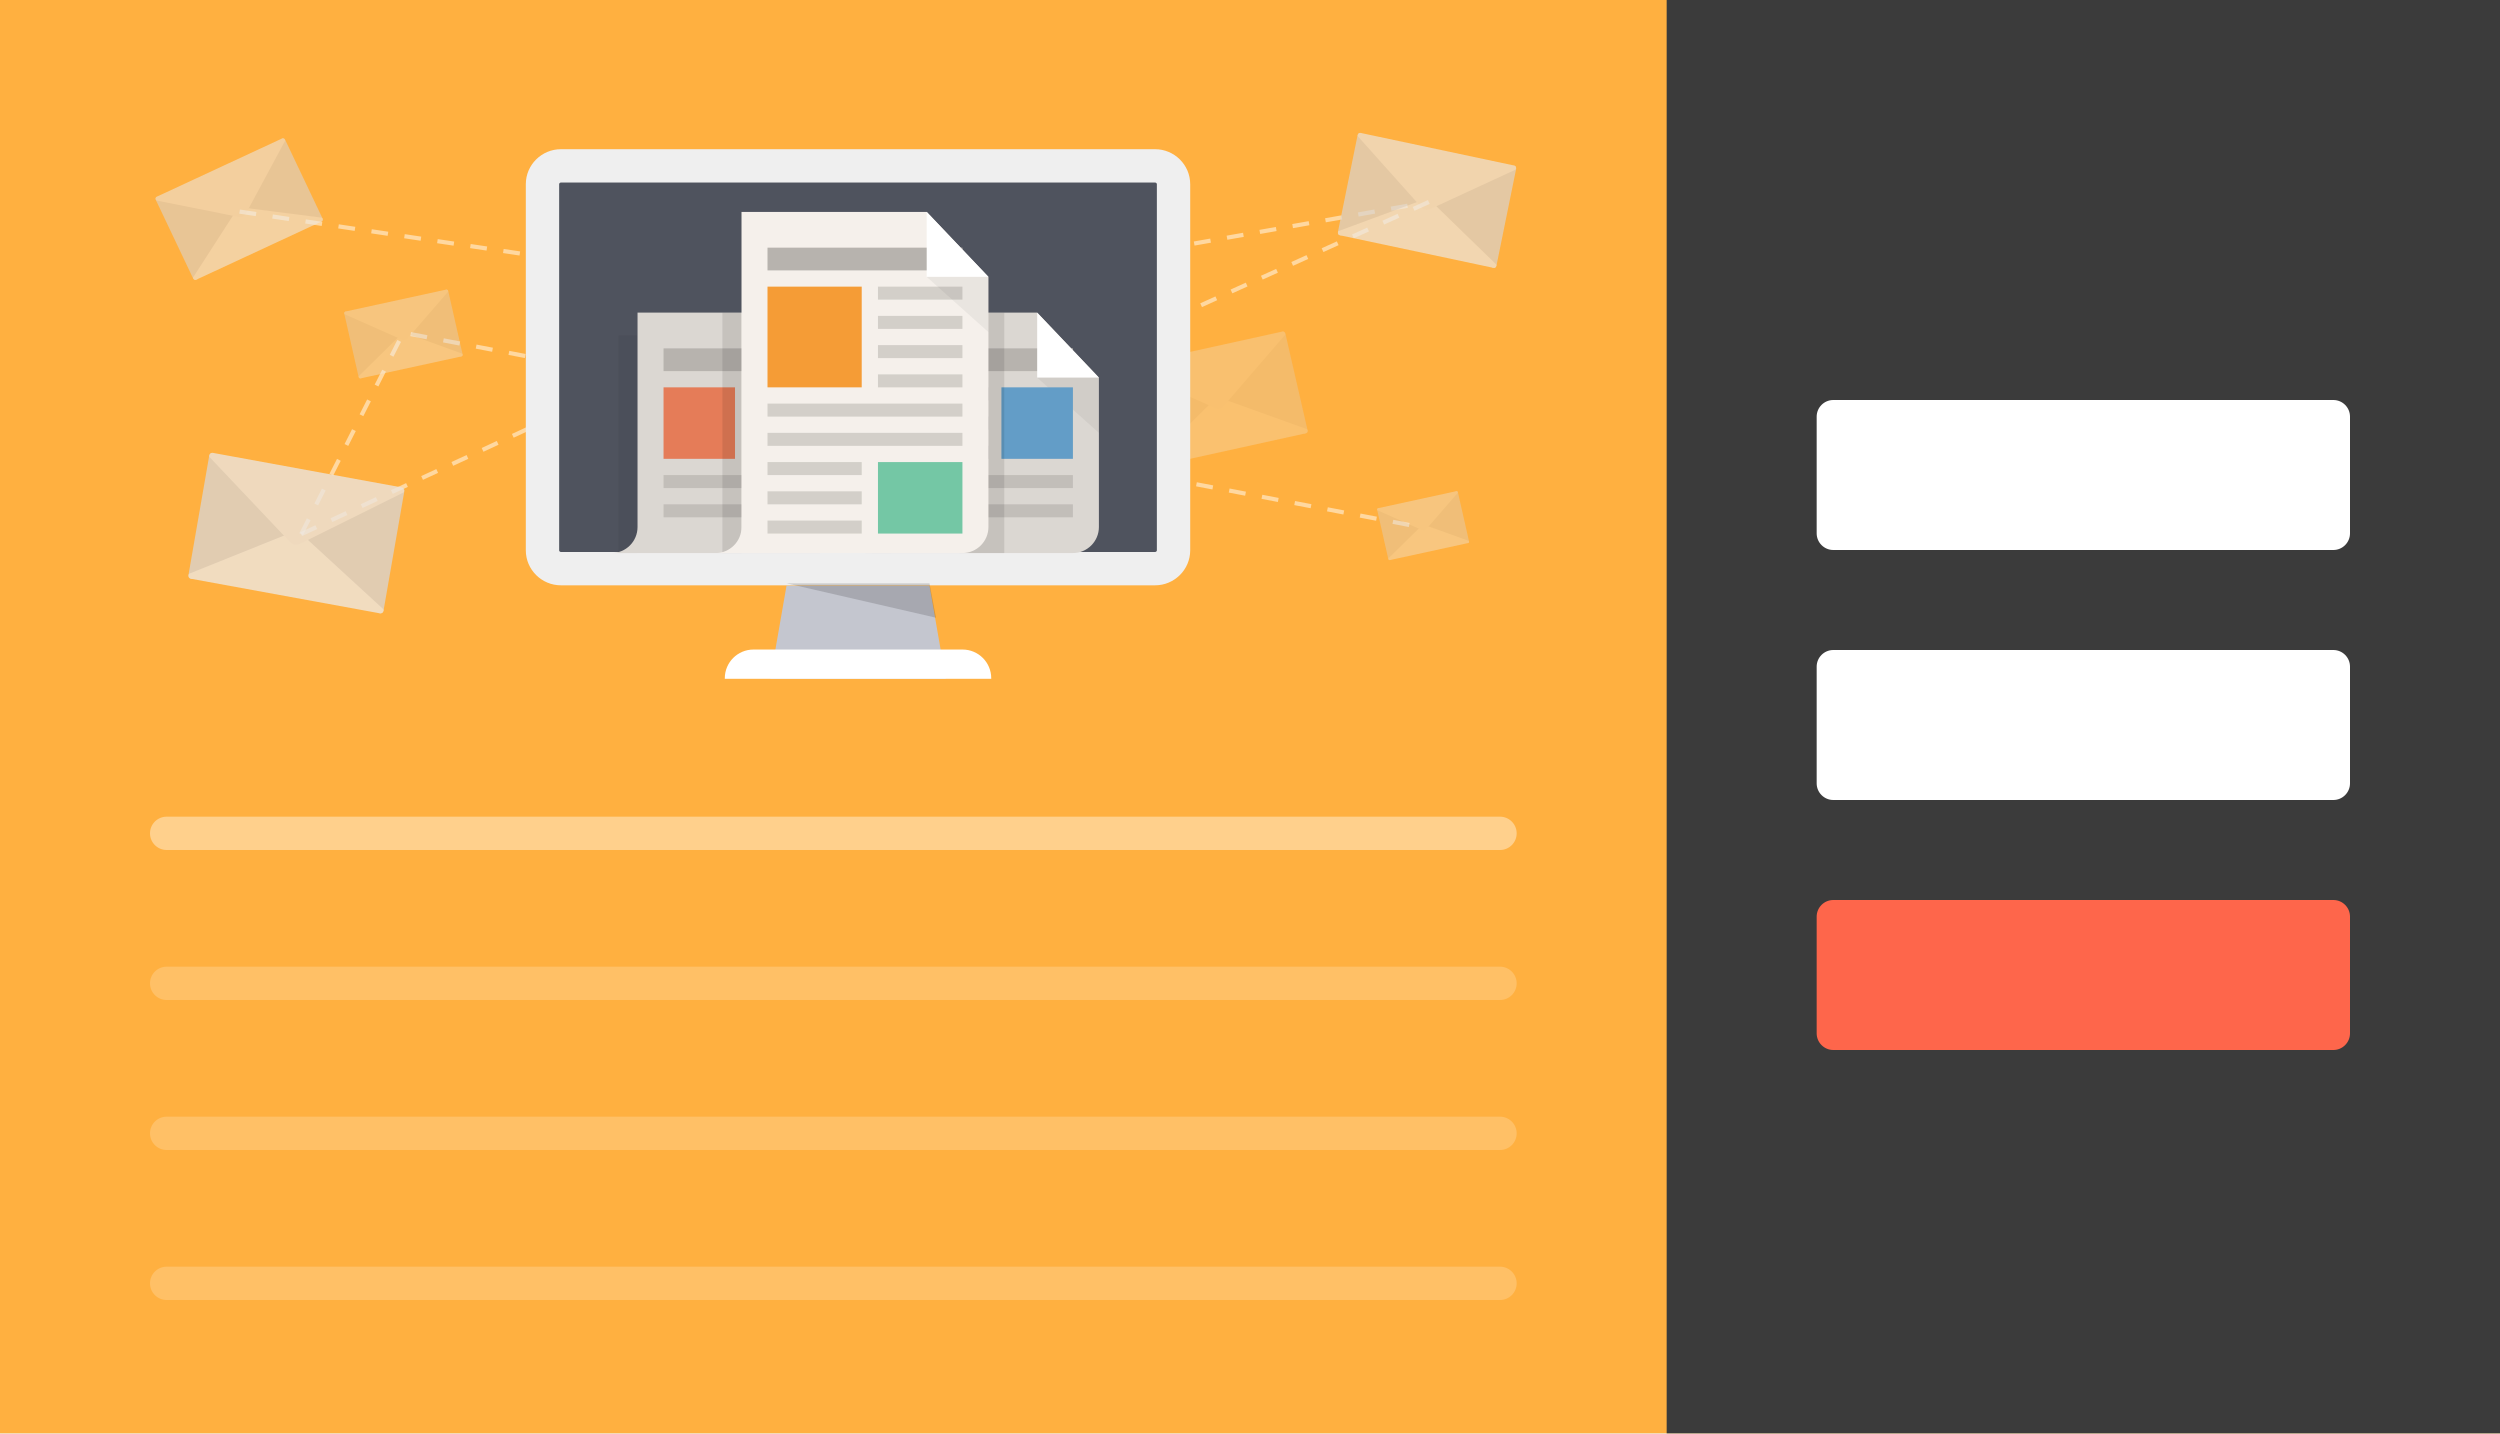
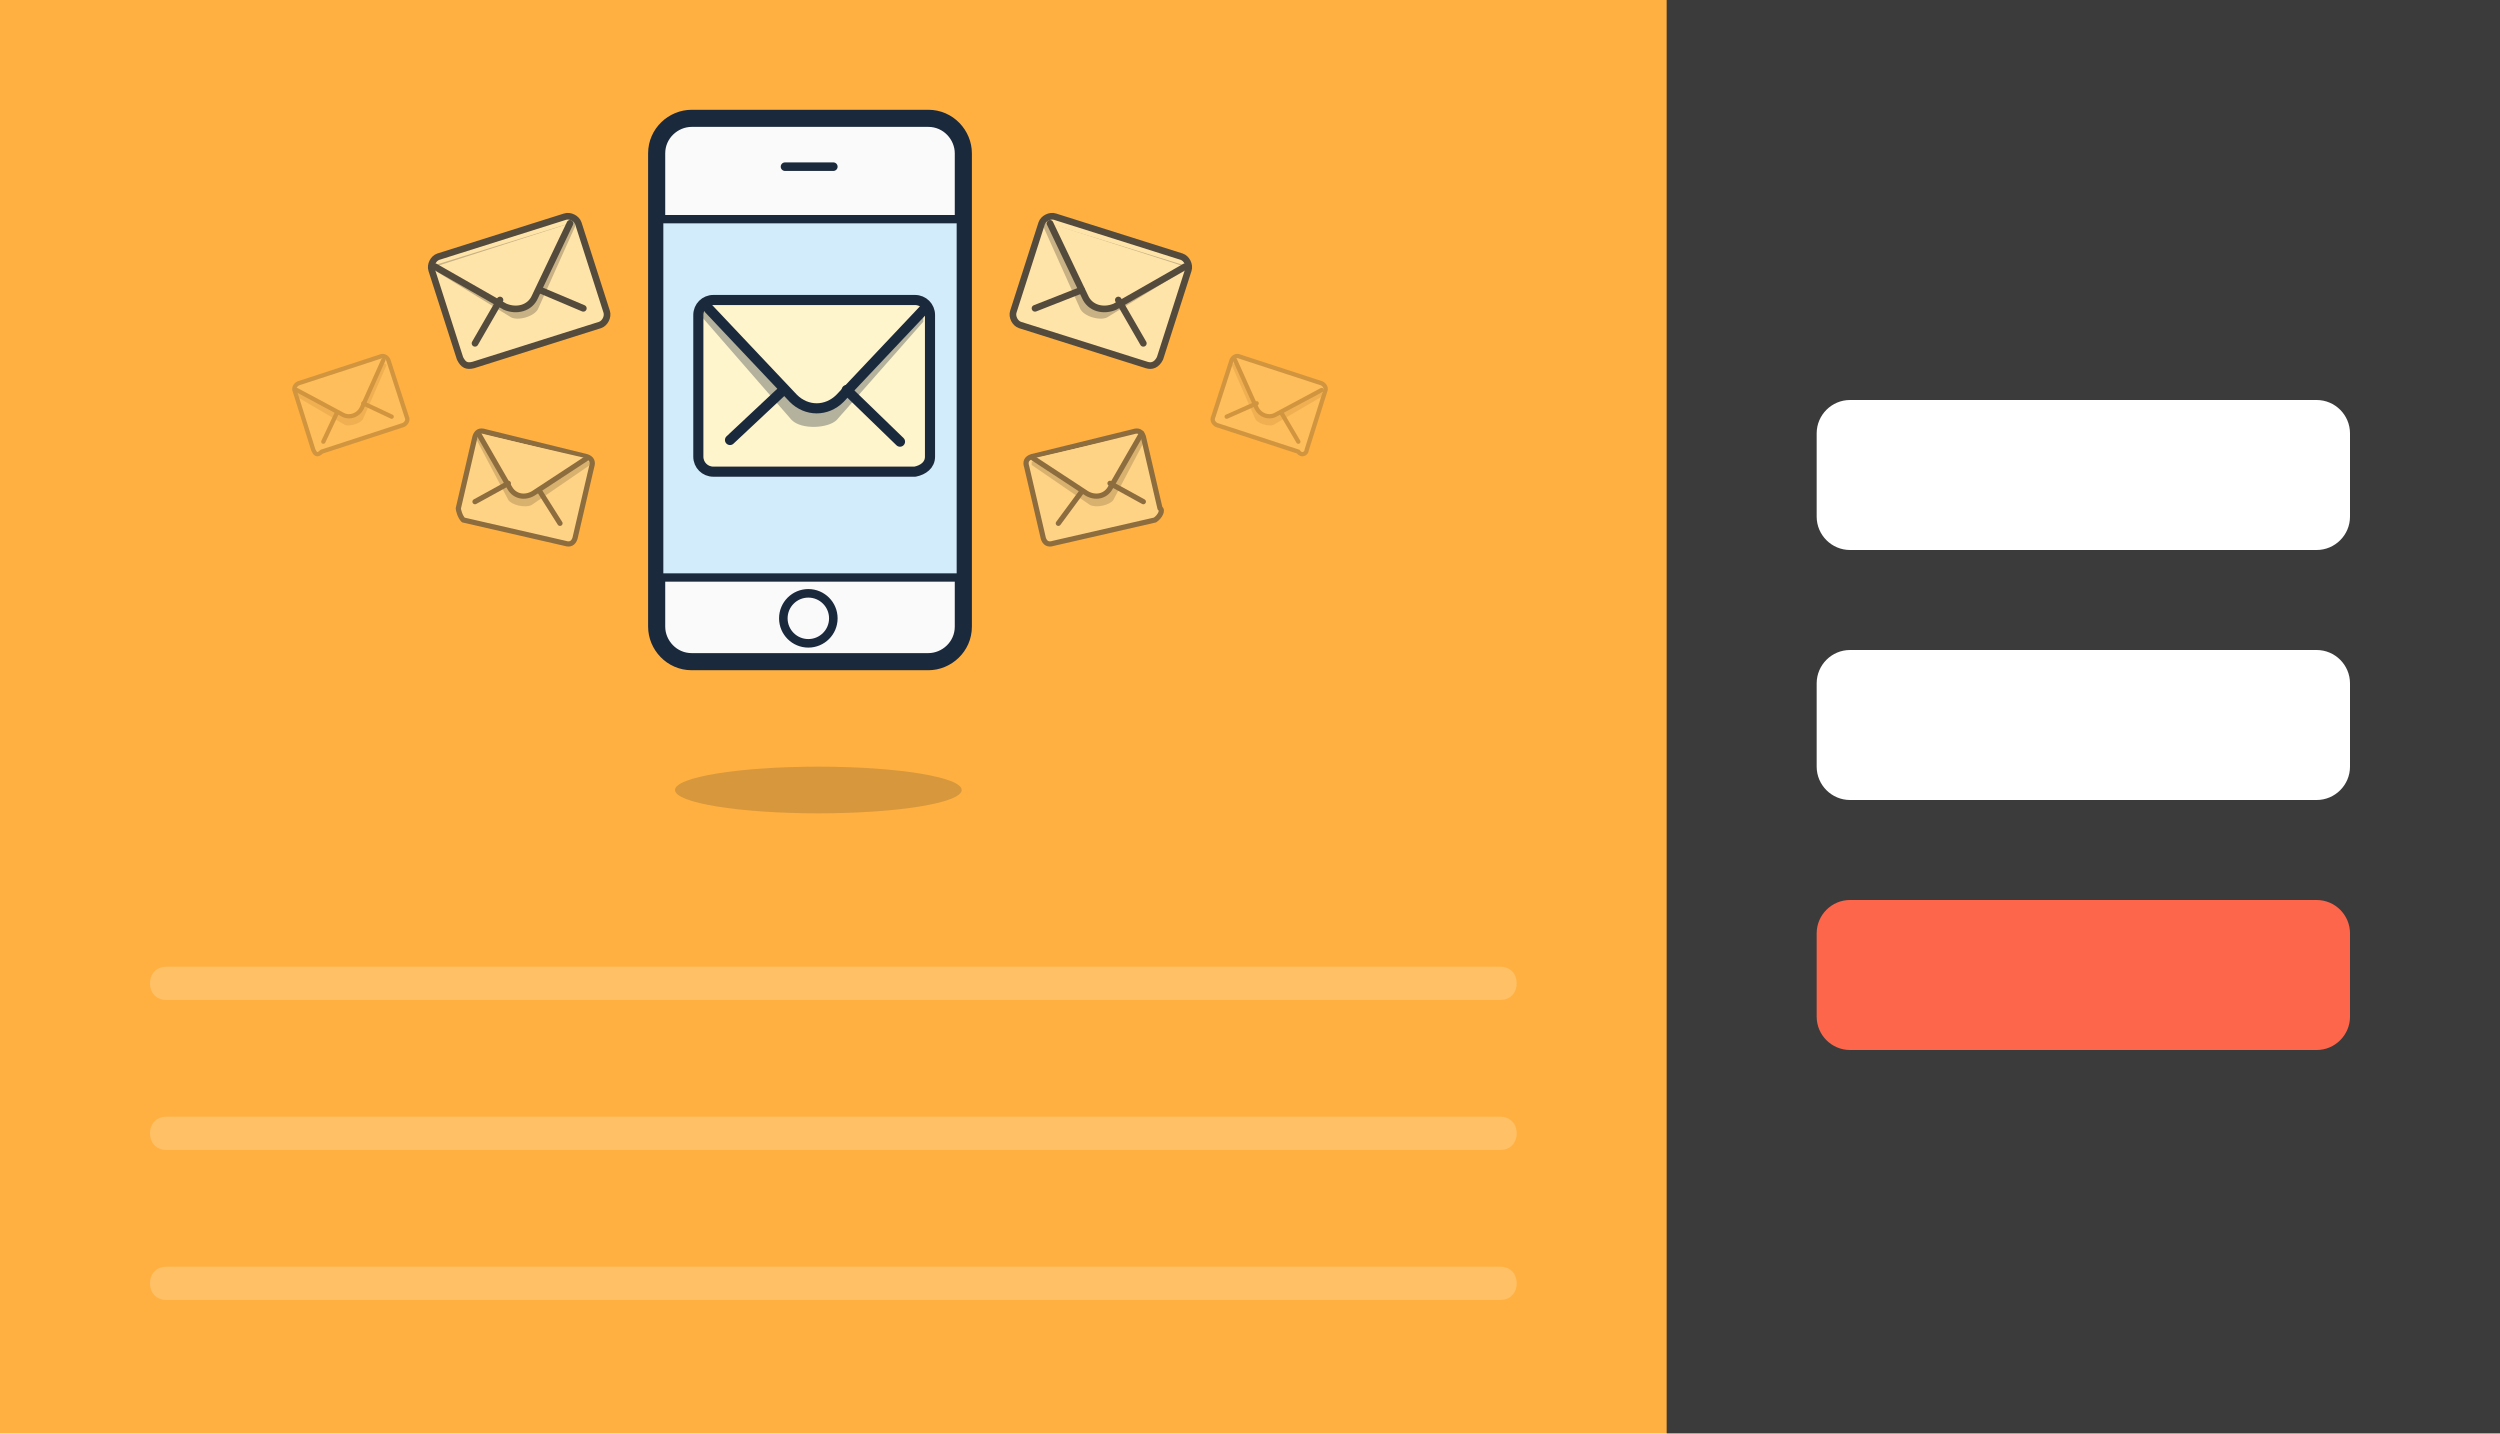
- <svg xmlns="http://www.w3.org/2000/svg" version="1.1" x="0px" y="0px" width="150px" height="86px" viewBox="0 0 150 86" enable-background="new 0 0 150 86" xml:space="preserve">
-   <g id="Layer_1">
-     <rect fill="#FFB040" width="150" height="86" />
+ <svg xmlns="http://www.w3.org/2000/svg" version="1.1" id="Layer_1" x="0px" y="0px" viewBox="-320 264 150 86" style="enable-background:new -320 264 150 86;" xml:space="preserve">
+   <style type="text/css">
+ 	.st0{fill:#FFB040;}
+ 	.st1{opacity:0.2;fill:#FFFFFF;enable-background:new    ;}
+ 	.st2{fill:#3B3B3B;}
+ 	.st3{fill:#FE664B;}
+ 	.st4{fill:#FFFFFF;}
+ 	.st5{display:none;}
+ 	.st6{opacity:0.2;fill:#333333;enable-background:new    ;}
+ 	.st7{fill:#FAFAFA;stroke:#1B293C;stroke-width:1.027;stroke-linecap:round;stroke-linejoin:round;stroke-miterlimit:10;}
+ 	.st8{fill:none;stroke:#1B293C;stroke-width:0.513;stroke-linecap:round;stroke-linejoin:round;stroke-miterlimit:10;}
+ 	.st9{fill:#D2ECFB;}
+ 	.st10{fill:#1B293C;}
+ 	.st11{fill:#FFF5CC;stroke:#1B293C;stroke-width:0.607;stroke-linecap:round;stroke-linejoin:round;stroke-miterlimit:10;}
+ 	.st12{opacity:0.35;fill:#293342;enable-background:new    ;}
+ 	.st13{fill:none;stroke:#1B293C;stroke-width:0.607;stroke-linecap:round;stroke-linejoin:round;stroke-miterlimit:10;}
+ 	.st14{opacity:0.75;}
+ 	.st15{fill:#FFF5CC;stroke:#1B293C;stroke-width:0.399;stroke-linecap:round;stroke-linejoin:round;stroke-miterlimit:10;}
+ 	.st16{fill:none;stroke:#1B293C;stroke-width:0.399;stroke-linecap:round;stroke-linejoin:round;stroke-miterlimit:10;}
+ 	.st17{opacity:0.5;}
+ 	.st18{fill:#FFF5CC;stroke:#1B293C;stroke-width:0.312;stroke-linecap:round;stroke-linejoin:round;stroke-miterlimit:10;}
+ 	.st19{fill:none;stroke:#1B293C;stroke-width:0.312;stroke-linecap:round;stroke-linejoin:round;stroke-miterlimit:10;}
+ 	.st20{opacity:0.2;}
+ 	.st21{fill:#FFF5CC;stroke:#1B293C;stroke-width:0.259;stroke-linecap:round;stroke-linejoin:round;stroke-miterlimit:10;}
+ 	.st22{fill:none;stroke:#1B293C;stroke-width:0.259;stroke-linecap:round;stroke-linejoin:round;stroke-miterlimit:10;}
+ </style>
+   <g id="Layer_1_1_">
+     <rect x="-320" y="264" class="st0" width="150" height="86" />
+     <path class="st1" d="M-230,324h-80c-0.6,0-1-0.4-1-1l0,0c0-0.6,0.4-1,1-1h80c0.6,0,1,0.4,1,1l0,0C-229,323.6-229.4,324-230,324z" />
+     <path class="st1" d="M-230,333h-80c-0.6,0-1-0.4-1-1l0,0c0-0.6,0.4-1,1-1h80c0.6,0,1,0.4,1,1l0,0C-229,332.6-229.4,333-230,333z" />
+     <path class="st1" d="M-230,342h-80c-0.6,0-1-0.4-1-1l0,0c0-0.6,0.4-1,1-1h80c0.6,0,1,0.4,1,1l0,0C-229,341.6-229.4,342-230,342z" />
+     <rect x="-220" y="264" class="st2" width="50" height="86" />
+     <path class="st3" d="M-181,327h-28c-1.1,0-2-0.9-2-2v-5c0-1.1,0.9-2,2-2h28c1.1,0,2,0.9,2,2v5C-179,326.1-179.9,327-181,327z" />
+     <path class="st4" d="M-181,312h-28c-1.1,0-2-0.9-2-2v-5c0-1.1,0.9-2,2-2h28c1.1,0,2,0.9,2,2v5C-179,311.1-179.9,312-181,312z" />
+     <path class="st4" d="M-181,297h-28c-1.1,0-2-0.9-2-2v-5c0-1.1,0.9-2,2-2h28c1.1,0,2,0.9,2,2v5C-179,296.1-179.9,297-181,297z" />
+   </g>
+   <g id="Layer_2" class="st5">
+ </g>
+   <ellipse class="st6" cx="-270.9" cy="311.4" rx="8.6" ry="1.4" />
+   <path class="st7" d="M-280.6,273.2c0-1.2,1-2.1,2.1-2.1h14.2c1.2,0,2.1,1,2.1,2.1v28.4c0,1.2-1,2.1-2.1,2.1h-14.2  c-1.2,0-2.1-1-2.1-2.1V273.2z" />
+   <line class="st8" x1="-270" y1="274" x2="-272.9" y2="274" />
+   <g>
+     <path class="st9" d="M-280.2,298.6c-0.1,0-0.3-0.1-0.3-0.3v-21c0-0.1,0.1-0.3,0.3-0.3h17.6c0.1,0,0.3,0.1,0.3,0.3v21   c0,0.1-0.1,0.3-0.3,0.3H-280.2z" />
    <g>
-       <g opacity="0.5">
-         <path fill="#FFFFFF" d="M18.182,32.106l-0.223-0.113l0.452-0.892l0.223,0.113L18.182,32.106z M84.531,31.621l-0.982-0.188     l0.047-0.245l0.982,0.188L84.531,31.621z M82.566,31.245l-0.982-0.188l0.047-0.245L82.613,31L82.566,31.245z M80.603,30.87     l-0.982-0.188l0.047-0.245l0.982,0.188L80.603,30.87z M78.638,30.494l-0.982-0.188l0.047-0.245l0.982,0.188L78.638,30.494z      M19.086,30.323l-0.223-0.113l0.452-0.892l0.223,0.113L19.086,30.323z M76.673,30.119l-0.982-0.188l0.047-0.245l0.982,0.188     L76.673,30.119z M74.709,29.743l-0.982-0.188l0.047-0.245l0.982,0.188L74.709,29.743z M72.745,29.368l-0.982-0.188l0.047-0.245     l0.982,0.188L72.745,29.368z M70.78,28.992l-0.982-0.188l0.047-0.245l0.982,0.188L70.78,28.992z M68.815,28.617l-0.982-0.188     l0.047-0.245l0.982,0.188L68.815,28.617z M19.991,28.539l-0.223-0.113l0.453-0.892l0.223,0.113L19.991,28.539z M66.851,28.241     l-0.982-0.188l0.047-0.245l0.982,0.188L66.851,28.241z M64.887,27.866l-0.982-0.188l0.047-0.245l0.982,0.188L64.887,27.866z      M62.922,27.49l-0.982-0.188l0.047-0.245l0.982,0.188L62.922,27.49z M60.958,27.115l-0.982-0.188l0.047-0.245l0.982,0.188     L60.958,27.115z M20.896,26.755l-0.223-0.113l0.452-0.892l0.223,0.113L20.896,26.755z M58.993,26.739l-0.982-0.188l0.047-0.245     l0.982,0.188L58.993,26.739z M57.029,26.364l-0.982-0.188l0.047-0.245l0.982,0.188L57.029,26.364z M55.064,25.989l-0.982-0.188     l0.047-0.245l0.982,0.188L55.064,25.989z M53.1,25.613l-0.982-0.188l0.047-0.245l0.982,0.188L53.1,25.613z M51.136,25.238     l-0.982-0.188l0.047-0.245l0.982,0.188L51.136,25.238z M21.8,24.971l-0.223-0.113l0.452-0.892l0.223,0.113L21.8,24.971z      M49.171,24.862l-0.982-0.188l0.047-0.245l0.982,0.188L49.171,24.862z M47.207,24.487l-0.982-0.188l0.047-0.245l0.982,0.188     L47.207,24.487z M45.242,24.111l-0.982-0.188l0.047-0.245l0.982,0.188L45.242,24.111z M43.278,23.736l-0.982-0.188l0.047-0.245     l0.982,0.188L43.278,23.736z M41.313,23.36l-0.982-0.188l0.047-0.245l0.982,0.188L41.313,23.36z M22.704,23.188l-0.223-0.113     l0.452-0.892l0.223,0.113L22.704,23.188z M39.349,22.985l-0.982-0.188l0.047-0.245l0.982,0.188L39.349,22.985z M37.384,22.609     l-0.982-0.188l0.047-0.245l0.982,0.188L37.384,22.609z M35.42,22.234l-0.982-0.188l0.047-0.245l0.982,0.188L35.42,22.234z      M33.456,21.858l-0.982-0.188l0.047-0.245l0.982,0.188L33.456,21.858z M31.491,21.483l-0.982-0.188l0.047-0.245l0.982,0.188     L31.491,21.483z M23.608,21.403l-0.223-0.113l0.453-0.892l0.223,0.113L23.608,21.403z M29.527,21.107l-0.982-0.188l0.047-0.245     l0.982,0.188L29.527,21.107z M27.562,20.732l-0.982-0.188l0.047-0.245l0.982,0.188L27.562,20.732z M25.598,20.357l-0.982-0.188     l0.047-0.245l0.982,0.188L25.598,20.357z" />
-       </g>
-       <g opacity="0.5">
-         <path fill="#FFFFFF" d="M50.952,18.285l-0.989-0.147L50,17.891l0.989,0.147L50.952,18.285z M51.978,18.222l-0.044-0.246     l0.985-0.174l0.044,0.246L51.978,18.222z M48.974,17.99l-0.989-0.148l0.037-0.247l0.989,0.148L48.974,17.99z M53.948,17.874     l-0.044-0.246l0.984-0.174l0.044,0.246L53.948,17.874z M46.995,17.694l-0.989-0.148l0.037-0.247l0.989,0.148L46.995,17.694z      M55.917,17.524l-0.044-0.246l0.984-0.174l0.044,0.246L55.917,17.524z M45.017,17.399l-0.989-0.148l0.037-0.247l0.989,0.148     L45.017,17.399z M57.886,17.176l-0.044-0.246l0.985-0.174l0.044,0.246L57.886,17.176z M43.039,17.104l-0.989-0.148l0.037-0.247     l0.989,0.148L43.039,17.104z M59.855,16.827l-0.044-0.246l0.985-0.174l0.044,0.246L59.855,16.827z M41.061,16.808l-0.989-0.148     l0.037-0.247l0.989,0.148L41.061,16.808z M39.083,16.513l-0.989-0.148l0.037-0.247l0.989,0.148L39.083,16.513z M61.825,16.479     l-0.044-0.246l0.984-0.174l0.044,0.246L61.825,16.479z M37.105,16.217l-0.989-0.147l0.037-0.247l0.989,0.147L37.105,16.217z      M63.794,16.13l-0.044-0.246l0.985-0.174l0.044,0.246L63.794,16.13z M35.127,15.921l-0.989-0.147l0.037-0.247l0.989,0.147     L35.127,15.921z M65.764,15.781l-0.044-0.246l0.985-0.174l0.044,0.246L65.764,15.781z M33.149,15.626l-0.989-0.147l0.037-0.247     l0.989,0.147L33.149,15.626z M67.733,15.433l-0.044-0.246l0.985-0.174l0.044,0.246L67.733,15.433z M31.171,15.331l-0.989-0.147     l0.037-0.247l0.989,0.147L31.171,15.331z M69.703,15.083l-0.044-0.246l0.984-0.174l0.044,0.246L69.703,15.083z M29.193,15.035     l-0.989-0.147l0.037-0.247l0.989,0.147L29.193,15.035z M27.215,14.74l-0.989-0.147l0.037-0.247l0.989,0.147L27.215,14.74z      M71.672,14.735l-0.044-0.246l0.985-0.174l0.044,0.246L71.672,14.735z M25.237,14.444l-0.989-0.148l0.037-0.247l0.989,0.148     L25.237,14.444z M73.641,14.386l-0.044-0.246l0.985-0.174l0.044,0.246L73.641,14.386z M23.259,14.149l-0.989-0.148l0.037-0.247     l0.989,0.148L23.259,14.149z M75.61,14.038l-0.044-0.246l0.985-0.174l0.043,0.246L75.61,14.038z M21.281,13.854l-0.989-0.148     l0.037-0.247l0.989,0.148L21.281,13.854z M77.579,13.689l-0.043-0.246l0.985-0.174l0.043,0.246L77.579,13.689z M19.303,13.558     l-0.989-0.148l0.037-0.247l0.989,0.148L19.303,13.558z M79.549,13.34l-0.043-0.246l0.984-0.174l0.043,0.246L79.549,13.34z      M17.325,13.263l-0.989-0.148l0.037-0.247l0.989,0.148L17.325,13.263z M81.519,12.992l-0.043-0.246l0.984-0.175l0.043,0.246     L81.519,12.992z M15.347,12.967l-0.989-0.148l0.037-0.247l0.989,0.148L15.347,12.967z M83.487,12.643l-0.043-0.246l0.985-0.174     l0.043,0.246L83.487,12.643z" />
-       </g>
-       <g opacity="0.5">
-         <path fill="#FFFFFF" d="M55.724,25.858l-0.104-0.228l0.911-0.413l0.104,0.228L55.724,25.858z M57.546,25.032l-0.104-0.228     l0.911-0.413l0.104,0.228L57.546,25.032z M59.367,24.206l-0.104-0.228l0.911-0.413l0.104,0.228L59.367,24.206z M61.189,23.38     l-0.104-0.228l0.911-0.413l0.104,0.228L61.189,23.38z M63.011,22.555l-0.104-0.228l0.911-0.413l0.104,0.228L63.011,22.555z      M64.832,21.729l-0.104-0.228l0.911-0.413l0.104,0.228L64.832,21.729z M66.654,20.903l-0.104-0.228l0.911-0.413l0.104,0.228     L66.654,20.903z M68.475,20.078l-0.104-0.228l0.911-0.413l0.104,0.228L68.475,20.078z M70.297,19.252l-0.104-0.228l0.911-0.413     l0.104,0.228L70.297,19.252z M72.119,18.426l-0.104-0.228l0.911-0.413l0.104,0.228L72.119,18.426z M73.94,17.6l-0.104-0.228     l0.911-0.413l0.104,0.228L73.94,17.6z M75.762,16.774l-0.104-0.228l0.911-0.413l0.104,0.228L75.762,16.774z M77.583,15.949     l-0.104-0.228l0.911-0.413l0.104,0.228L77.583,15.949z M79.404,15.123l-0.104-0.228l0.911-0.413l0.104,0.228L79.404,15.123z      M81.227,14.297l-0.104-0.228l0.91-0.413l0.104,0.228L81.227,14.297z M83.048,13.472l-0.104-0.228l0.911-0.413l0.104,0.228     L83.048,13.472z M84.869,12.646l-0.104-0.228l0.911-0.413l0.104,0.228L84.869,12.646z" />
-       </g>
-       <g opacity="0.5">
-         <path fill="#FFFFFF" d="M18.124,32.163l-0.105-0.227l0.907-0.421l0.105,0.227L18.124,32.163z M19.937,31.32l-0.105-0.227     l0.907-0.421l0.105,0.227L19.937,31.32z M21.751,30.478l-0.105-0.227l0.907-0.421l0.105,0.227L21.751,30.478z M23.565,29.634     l-0.105-0.227l0.907-0.421l0.105,0.227L23.565,29.634z M25.378,28.792l-0.105-0.227l0.907-0.421l0.105,0.227L25.378,28.792z      M27.192,27.949l-0.105-0.227l0.907-0.421l0.105,0.227L27.192,27.949z M29.006,27.106L28.9,26.879l0.907-0.421l0.105,0.227     L29.006,27.106z M30.82,26.263l-0.105-0.227l0.907-0.421l0.105,0.227L30.82,26.263z M32.633,25.42l-0.105-0.227l0.907-0.421     l0.105,0.227L32.633,25.42z M34.447,24.577l-0.105-0.227l0.907-0.421l0.105,0.227L34.447,24.577z M36.261,23.734l-0.105-0.227     l0.907-0.421l0.105,0.227L36.261,23.734z M38.075,22.892l-0.105-0.227l0.907-0.421l0.105,0.227L38.075,22.892z M39.888,22.049     l-0.105-0.227l0.907-0.421l0.105,0.227L39.888,22.049z M41.702,21.206l-0.105-0.227l0.907-0.421l0.105,0.227L41.702,21.206z      M43.516,20.363l-0.105-0.227l0.907-0.422l0.105,0.227L43.516,20.363z M45.33,19.52l-0.105-0.227l0.907-0.421l0.105,0.227     L45.33,19.52z M47.143,18.677l-0.105-0.227l0.907-0.421l0.105,0.227L47.143,18.677z M48.957,17.834l-0.105-0.227l0.907-0.421     l0.105,0.227L48.957,17.834z M50.771,16.992l-0.105-0.227l0.907-0.421l0.105,0.227L50.771,16.992z" />
-       </g>
-       <g>
-         <polygon fill="#C4C6CF" points="56.744,40.727 46.217,40.727 47.192,35.138 55.769,35.138    " />
-         <path fill="#FFFFFF" d="M59.473,40.727H43.488v-0.033c0-0.951,0.771-1.722,1.722-1.722h12.542c0.951,0,1.722,0.771,1.722,1.722     V40.727z" />
-       </g>
-       <g opacity="0.8">
-         <path fill="#D9D3CD" d="M24.073,29.264l-0.476,0.112c-0.119,0.017-0.234,0.058-0.34,0.122l-5.42,2.313l4.869,4.972     c0.233,0.043,0.285-0.02,0.33-0.28l1.222-7.019C24.279,29.358,24.187,29.248,24.073,29.264z" />
-         <path fill="#D9D3CD" d="M12.8,27.202l0.409,0.274c0.106,0.058,0.2,0.137,0.278,0.235l4.454,4.119l-6.395,2.912     c-0.233-0.043-0.26-0.119-0.215-0.379l1.222-7.019C12.574,27.217,12.698,27.146,12.8,27.202z" />
-         <path fill="#EDE7DF" d="M11.345,34.423l6.495-2.612l5.167,4.746c0.035,0.136-0.073,0.268-0.201,0.245l-11.356-2.078     C11.323,34.7,11.266,34.538,11.345,34.423z" />
-         <path fill="#EBE4DC" d="M24.213,29.546l-6.202,3.08c-0.211,0.105-0.456,0.061-0.62-0.112l-4.825-5.098     c-0.035-0.136,0.073-0.268,0.201-0.245l11.34,2.075C24.235,29.269,24.292,29.431,24.213,29.546z" />
-       </g>
-       <g opacity="0.7">
-         <path fill="#D9D3CD" d="M90.823,9.945l-0.391,0.081c-0.097,0.011-0.192,0.042-0.281,0.092l-4.481,1.764l3.863,4.174     c0.189,0.04,0.233-0.01,0.276-0.221l1.16-5.706C90.989,10.027,90.916,9.935,90.823,9.945z" />
-         <path fill="#D9D3CD" d="M81.661,8l0.327,0.233c0.085,0.049,0.16,0.117,0.222,0.198l3.544,3.468l-5.291,2.231     c-0.189-0.04-0.21-0.104-0.167-0.315l1.16-5.706C81.476,8.007,81.579,7.953,81.661,8z" />
-         <path fill="#EDE7DF" d="M80.306,13.866l5.366-1.984l4.112,3.996c0.026,0.112-0.066,0.217-0.17,0.195l-9.229-1.959     C80.282,14.092,80.239,13.958,80.306,13.866z" />
-         <path fill="#EBE4DC" d="M90.931,10.179l-5.137,2.373c-0.175,0.081-0.374,0.039-0.504-0.106l-3.824-4.276     c-0.026-0.112,0.066-0.217,0.169-0.195l9.216,1.957C90.955,9.953,90.998,10.087,90.931,10.179z" />
-       </g>
-       <g opacity="0.3">
-         <path fill="#D9D3CD" d="M76.918,19.918l-0.323,0.235c-0.084,0.05-0.158,0.118-0.218,0.199l-3.352,3.458l5.243,2.205     c0.189-0.042,0.208-0.105,0.16-0.315l-1.302-5.675C77.103,19.924,76.999,19.87,76.918,19.918z" />
-         <path fill="#D9D3CD" d="M67.771,21.933l0.395,0.077c0.098,0.01,0.194,0.04,0.284,0.089l4.66,1.693l-3.896,4.218     c-0.189,0.042-0.234-0.008-0.282-0.218l-1.302-5.675C67.606,22.016,67.677,21.924,67.771,21.933z" />
-         <path fill="#EDE7DF" d="M68.961,27.835l4.067-4.024l5.396,1.94c0.069,0.091,0.03,0.225-0.074,0.248l-9.214,2.03     C69.033,28.051,68.938,27.946,68.961,27.835z" />
-         <path fill="#EBE4DC" d="M77.113,20.086l-3.698,4.284c-0.126,0.146-0.325,0.19-0.502,0.112l-5.249-2.314     c-0.069-0.091-0.03-0.225,0.074-0.248l9.201-2.027C77.041,19.87,77.136,19.975,77.113,20.086z" />
-       </g>
-       <g opacity="0.6">
-         <path fill="#D9D3CD" d="M16.91,8.335l-0.233,0.264c-0.063,0.059-0.113,0.131-0.149,0.213l-2.221,3.61l4.925,0.896     c0.154-0.072,0.159-0.13,0.077-0.301L17.11,8.388C17.071,8.305,16.971,8.278,16.91,8.335z" />
-         <path fill="#D9D3CD" d="M9.435,11.808l0.354-0.009c0.086-0.01,0.174-0.003,0.261,0.022l4.327,0.568l-2.545,4.367     c-0.154,0.072-0.203,0.038-0.284-0.133l-2.199-4.629C9.309,11.911,9.352,11.818,9.435,11.808z" />
-         <path fill="#EDE7DF" d="M11.581,16.653l2.728-4.232l5.006,0.639c0.077,0.065,0.068,0.188-0.016,0.227l-7.531,3.499     C11.684,16.824,11.583,16.753,11.581,16.653z" />
-         <path fill="#EBE4DC" d="M17.11,8.442l-2.362,4.385c-0.08,0.149-0.243,0.225-0.41,0.192L9.387,12.03     c-0.077-0.065-0.068-0.188,0.016-0.227l7.52-3.494C17.007,8.27,17.108,8.342,17.11,8.442z" />
-       </g>
-       <g opacity="0.4">
-         <path fill="#D9D3CD" d="M26.757,17.392l-0.212,0.154c-0.055,0.033-0.104,0.077-0.143,0.13l-2.206,2.265l3.438,1.456     c0.124-0.027,0.137-0.069,0.106-0.207l-0.845-3.727C26.879,17.396,26.81,17.36,26.757,17.392z" />
-         <path fill="#D9D3CD" d="M20.75,18.699l0.259,0.051c0.064,0.007,0.127,0.027,0.186,0.059l3.056,1.119l-2.564,2.763     c-0.124,0.027-0.154-0.005-0.185-0.143l-0.845-3.727C20.641,18.754,20.688,18.693,20.75,18.699z" />
-         <path fill="#EDE7DF" d="M21.521,22.575l2.676-2.635l3.539,1.282c0.045,0.06,0.019,0.148-0.049,0.163l-6.052,1.318     C21.568,22.717,21.506,22.649,21.521,22.575z" />
-         <path fill="#EBE4DC" d="M26.885,17.502l-2.434,2.806c-0.083,0.096-0.213,0.124-0.33,0.073l-3.442-1.527     c-0.045-0.06-0.019-0.148,0.049-0.163l6.043-1.316C26.838,17.36,26.9,17.429,26.885,17.502z" />
-       </g>
-       <g opacity="0.4">
-         <path fill="#D9D3CD" d="M87.367,29.482l-0.165,0.119c-0.043,0.025-0.081,0.06-0.111,0.101l-1.712,1.758l2.669,1.13     c0.096-0.021,0.106-0.053,0.082-0.16l-0.656-2.893C87.462,29.485,87.408,29.458,87.367,29.482z" />
-         <path fill="#D9D3CD" d="M82.704,30.497l0.201,0.04c0.05,0.005,0.099,0.021,0.144,0.046l2.372,0.869l-1.991,2.144     c-0.096,0.021-0.119-0.004-0.144-0.111l-0.656-2.893C82.62,30.539,82.656,30.492,82.704,30.497z" />
-         <path fill="#EDE7DF" d="M83.303,33.506l2.077-2.045l2.747,0.995c0.035,0.046,0.015,0.115-0.038,0.126l-4.697,1.023     C83.339,33.616,83.291,33.563,83.303,33.506z" />
-         <path fill="#EBE4DC" d="M87.466,29.568l-1.889,2.178c-0.064,0.074-0.166,0.096-0.256,0.056l-2.672-1.185     c-0.035-0.047-0.015-0.115,0.038-0.126l4.691-1.021C87.43,29.458,87.478,29.511,87.466,29.568z" />
-       </g>
-       <g>
-         <path fill="#4F535E" d="M33.656,34.119c-0.61,0-1.107-0.491-1.107-1.095V11.047c0-0.604,0.497-1.095,1.107-1.095h35.649     c0.61,0,1.107,0.491,1.107,1.095v21.977c0,0.604-0.497,1.095-1.107,1.095H33.656z" />
-         <g>
-           <path fill="#EFEFEF" d="M69.305,10.952c0.059,0,0.107,0.052,0.107,0.095v21.977c0,0.043-0.048,0.095-0.107,0.095H33.656      c-0.059,0-0.107-0.052-0.107-0.095V11.047c0-0.043,0.048-0.095,0.107-0.095H69.305 M69.305,8.952H33.656      c-1.159,0-2.107,0.943-2.107,2.095v21.977c0,1.152,0.948,2.095,2.107,2.095h35.649c1.159,0,2.107-0.943,2.107-2.095V11.047      C71.412,9.895,70.464,8.952,69.305,8.952L69.305,8.952z" />
-         </g>
-       </g>
-       <g>
-         <g opacity="0.05">
-           <rect x="37.107" y="20.122" width="1.145" height="13.061" />
-         </g>
-         <path fill="#DBD7D2" d="M38.252,18.758v12.866c0,0.861-0.698,1.56-1.56,1.56h12.476c0.858,0,1.56-0.702,1.56-1.56v-8.967     l-3.704-3.899L38.252,18.758z" />
-         <rect x="45.075" y="23.241" fill="#D3CFC9" width="4.094" height="0.78" />
-         <rect x="39.812" y="23.241" fill="#E57C58" width="4.289" height="4.289" />
-         <rect x="45.075" y="24.996" fill="#D3CFC9" width="4.094" height="0.78" />
-         <rect x="45.075" y="26.75" fill="#D3CFC9" width="4.094" height="0.78" />
-         <rect x="39.812" y="28.505" fill="#C2BEB9" width="9.357" height="0.78" />
-         <rect x="39.812" y="30.259" fill="#C2BEB9" width="9.357" height="0.78" />
-         <rect x="39.812" y="20.902" fill="#B7B3AE" width="9.357" height="1.365" />
-         <polygon fill="#FFFFFF" points="47.025,22.657 50.729,22.657 47.025,18.758    " />
-         <polygon opacity="0.05" points="50.729,22.657 47.025,22.657 50.729,25.971    " />
-       </g>
-       <g>
-         <g opacity="0.05">
-           <rect x="52.313" y="20.122" width="1.145" height="13.061" />
-         </g>
-         <path fill="#DBD7D2" d="M53.458,18.758v12.866c0,0.861-0.698,1.56-1.56,1.56h12.476c0.858,0,1.56-0.702,1.56-1.56v-8.967     l-3.704-3.899L53.458,18.758z" />
-         <rect x="55.017" y="23.241" fill="#C2BEB9" width="4.289" height="0.78" />
-         <rect x="55.017" y="24.996" fill="#C2BEB9" width="4.289" height="0.78" />
-         <rect x="55.017" y="26.75" fill="#C2BEB9" width="4.289" height="0.78" />
-         <rect x="55.017" y="28.505" fill="#C2BEB9" width="9.357" height="0.78" />
-         <rect x="55.017" y="30.259" fill="#C2BEB9" width="9.357" height="0.78" />
-         <rect x="55.017" y="20.902" fill="#B7B3AE" width="9.357" height="1.365" />
-         <polygon fill="#FFFFFF" points="62.23,22.657 65.934,22.657 62.23,18.758    " />
-         <polygon opacity="0.05" points="65.934,22.657 62.23,22.657 65.934,25.971    " />
-         <rect x="60.086" y="23.241" fill="#639DC7" width="4.289" height="4.289" />
-       </g>
-       <g>
-         <g opacity="0.1">
-           <rect x="43.345" y="18.758" width="1.145" height="14.426" />
-         </g>
-         <g opacity="0.1">
-           <rect x="57.552" y="18.758" width="2.705" height="14.426" />
-         </g>
-         <path fill="#F5F0EB" d="M44.491,12.715v18.909c0,0.861-0.698,1.56-1.56,1.56h14.815c0.858,0,1.56-0.702,1.56-1.56v-15.01     l-3.704-3.899L44.491,12.715z" />
-         <rect x="52.678" y="17.198" fill="#D3CFC9" width="5.068" height="0.78" />
-         <rect x="46.05" y="17.198" fill="#F59C36" width="5.653" height="6.043" />
-         <rect x="52.678" y="18.953" fill="#D3CFC9" width="5.068" height="0.78" />
-         <rect x="52.678" y="20.707" fill="#D3CFC9" width="5.068" height="0.78" />
-         <rect x="52.678" y="22.462" fill="#D3CFC9" width="5.068" height="0.78" />
-         <rect x="46.05" y="24.216" fill="#D3CFC9" width="11.696" height="0.78" />
-         <rect x="46.05" y="25.971" fill="#D3CFC9" width="11.696" height="0.78" />
-         <rect x="46.05" y="27.725" fill="#D3CFC9" width="5.653" height="0.78" />
-         <rect x="46.05" y="29.48" fill="#D3CFC9" width="5.653" height="0.78" />
-         <rect x="46.05" y="31.234" fill="#D3CFC9" width="5.653" height="0.78" />
-         <rect x="46.05" y="14.859" fill="#B7B3AE" width="11.696" height="1.365" />
-         <polygon fill="#FFFFFF" points="55.602,16.613 59.306,16.613 55.602,12.715    " />
-         <polygon opacity="0.05" points="59.306,16.613 55.602,16.613 59.306,19.927    " />
-         <rect x="52.678" y="27.725" fill="#74C7A5" width="5.068" height="4.289" />
-       </g>
-       <polygon opacity="0.15" points="47.192,35 55.769,35 56.159,37.063   " />
+       <path class="st10" d="M-262.6,277.4v21h-17.6v-21H-262.6 M-262.6,276.9h-17.6c-0.3,0-0.5,0.2-0.5,0.5v21c0,0.3,0.2,0.5,0.5,0.5    h17.6c0.3,0,0.5-0.2,0.5-0.5v-21C-262.1,277-262.4,276.9-262.6,276.9L-262.6,276.9z" />
    </g>
-     <path opacity="0.4" fill="#FFFFFF" d="M90,51H10c-0.552,0-1-0.448-1-1l0,0c0-0.552,0.448-1,1-1h80c0.552,0,1,0.448,1,1l0,0   C91,50.552,90.552,51,90,51z" />
-     <path opacity="0.2" fill="#FFFFFF" d="M90,60H10c-0.552,0-1-0.448-1-1l0,0c0-0.552,0.448-1,1-1h80c0.552,0,1,0.448,1,1l0,0   C91,59.552,90.552,60,90,60z" />
-     <path opacity="0.2" fill="#FFFFFF" d="M90,69H10c-0.552,0-1-0.448-1-1l0,0c0-0.552,0.448-1,1-1h80c0.552,0,1,0.448,1,1l0,0   C91,68.552,90.552,69,90,69z" />
-     <path opacity="0.2" fill="#FFFFFF" d="M90,78H10c-0.552,0-1-0.448-1-1l0,0c0-0.552,0.448-1,1-1h80c0.552,0,1,0.448,1,1l0,0   C91,77.552,90.552,78,90,78z" />
-     <rect x="100" fill="#3B3B3B" width="50" height="86" />
-     <path fill="#FE664B" d="M140,63h-30c-0.552,0-1-0.448-1-1v-7c0-0.552,0.448-1,1-1h30c0.552,0,1,0.448,1,1v7   C141,62.552,140.552,63,140,63z" />
-     <path fill="#FFFFFF" d="M140,48h-30c-0.552,0-1-0.448-1-1v-7c0-0.552,0.448-1,1-1h30c0.552,0,1,0.448,1,1v7   C141,47.552,140.552,48,140,48z" />
-     <path fill="#FFFFFF" d="M140,33h-30c-0.552,0-1-0.448-1-1v-7c0-0.552,0.448-1,1-1h30c0.552,0,1,0.448,1,1v7   C141,32.552,140.552,33,140,33z" />
  </g>
-   <g id="Layer_2" display="none">
- </g>
+   <circle class="st8" cx="-271.5" cy="301.1" r="1.5" />
+   <g>
+     <path class="st11" d="M-264.2,291.4v-8.5c0-0.5-0.4-0.9-0.9-0.9h-12.1c-0.5,0-0.9,0.4-0.9,0.9v8.5c0,0.5,0.4,0.9,0.9,0.9h12.1   C-264.6,292.2-264.2,291.9-264.2,291.4z" />
+     <path class="st12" d="M-277.9,283l5.4,6.2c0.6,0.6,2.2,0.5,2.7,0l5.2-5.9v-0.6h-13.3L-277.9,283z" />
+     <path class="st11" d="M-277.5,282.5l5.1,5.4c0.8,0.8,2,0.8,2.8,0l5.1-5.4" />
+     <line class="st13" x1="-273" y1="287.4" x2="-276.2" y2="290.4" />
+     <line class="st13" x1="-269.2" y1="287.4" x2="-266" y2="290.5" />
+   </g>
+   <g class="st14">
+     <path class="st15" d="M-250.4,285.5l1.7-5.3c0.1-0.3-0.1-0.7-0.4-0.8l-7.6-2.4c-0.3-0.1-0.7,0.1-0.8,0.4l-1.7,5.3   c-0.1,0.3,0.1,0.7,0.4,0.8l7.6,2.4C-250.9,286-250.6,285.9-250.4,285.5z" />
+     <path class="st12" d="M-257.4,277.6l2.2,4.9c0.2,0.5,1.3,0.8,1.7,0.5l4.4-2.7l0.1-0.4l-8.4-2.6V277.6z" />
+     <path class="st15" d="M-257,277.4l2.1,4.4c0.3,0.7,1.1,0.9,1.8,0.6l4.2-2.4" />
+     <line class="st16" x1="-255.1" y1="281.4" x2="-257.9" y2="282.5" />
+     <line class="st16" x1="-252.9" y1="282" x2="-251.4" y2="284.6" />
+   </g>
+   <g class="st17">
+     <path class="st18" d="M-250.4,294.5l-1-4.3c-0.1-0.3-0.3-0.4-0.6-0.3l-6.1,1.5c-0.3,0.1-0.4,0.3-0.3,0.6l1,4.3   c0.1,0.3,0.3,0.4,0.6,0.3l6.1-1.4C-250.4,295-250.2,294.6-250.4,294.5z" />
+     <path class="st12" d="M-258.1,291.9l3.5,2.4c0.4,0.2,1.2,0,1.4-0.3l1.9-3.6l-0.1-0.3l-6.7,1.6L-258.1,291.9z" />
+     <path class="st18" d="M-258,291.5l3.2,2.1c0.5,0.3,1.1,0.2,1.4-0.3l1.9-3.3" />
+     <line class="st19" x1="-255.1" y1="293.5" x2="-256.5" y2="295.4" />
+     <line class="st19" x1="-253.4" y1="293" x2="-251.4" y2="294.1" />
+   </g>
+   <g class="st20">
+     <path class="st21" d="M-241.6,291l1.1-3.5c0.1-0.2,0-0.4-0.2-0.5l-4.9-1.6c-0.2-0.1-0.4,0-0.5,0.2l-1.1,3.4c-0.1,0.2,0,0.4,0.2,0.5   l4.9,1.6C-241.9,291.4-241.6,291.2-241.6,291z" />
+     <path class="st12" d="M-246.1,285.9l1.4,3.2c0.1,0.3,0.8,0.5,1.1,0.4l2.9-1.7l0.1-0.2l-5.4-1.8L-246.1,285.9z" />
+     <path class="st21" d="M-245.9,285.6l1.3,2.9c0.2,0.4,0.7,0.6,1.1,0.4l2.8-1.5" />
+     <line class="st22" x1="-244.6" y1="288.2" x2="-246.4" y2="289" />
+     <line class="st22" x1="-243.1" y1="288.8" x2="-242.1" y2="290.5" />
+   </g>
+   <g class="st14">
+     <path class="st15" d="M-292.4,285.5l-1.7-5.3c-0.1-0.3,0.1-0.7,0.4-0.8l7.6-2.4c0.3-0.1,0.7,0.1,0.8,0.4l1.7,5.3   c0.1,0.3-0.1,0.7-0.4,0.8l-7.6,2.4C-292,286-292.2,285.9-292.4,285.5z" />
+     <path class="st12" d="M-285.5,277.6l-2.2,4.9c-0.2,0.5-1.3,0.8-1.7,0.5l-4.4-2.7l-0.1-0.4l8.4-2.6L-285.5,277.6z" />
+     <path class="st15" d="M-285.8,277.4l-2.1,4.4c-0.3,0.7-1.1,0.9-1.8,0.6l-4.2-2.4" />
+     <line class="st16" x1="-287.6" y1="281.4" x2="-285" y2="282.5" />
+     <line class="st16" x1="-290" y1="282" x2="-291.5" y2="284.6" />
+   </g>
+   <g class="st17">
+     <path class="st18" d="M-292.5,294.5l1-4.3c0.1-0.3,0.3-0.4,0.6-0.3l6.1,1.5c0.3,0.1,0.4,0.3,0.3,0.6l-1,4.3   c-0.1,0.3-0.3,0.4-0.6,0.3l-6.1-1.4C-292.4,295-292.5,294.6-292.5,294.5z" />
+     <path class="st12" d="M-284.6,291.9l-3.5,2.4c-0.4,0.2-1.2,0-1.4-0.3l-1.9-3.6l0.1-0.3l6.7,1.6L-284.6,291.9z" />
+     <path class="st18" d="M-284.8,291.5l-3.2,2.1c-0.5,0.3-1.1,0.2-1.4-0.3l-1.9-3.3" />
+     <line class="st19" x1="-287.6" y1="293.5" x2="-286.4" y2="295.4" />
+     <line class="st19" x1="-289.5" y1="293" x2="-291.5" y2="294.1" />
+   </g>
+   <g class="st20">
+     <path class="st21" d="M-301.2,291l-1.1-3.5c-0.1-0.2,0-0.4,0.2-0.5l4.9-1.6c0.2-0.1,0.4,0,0.5,0.2l1.1,3.4c0.1,0.2,0,0.4-0.2,0.5   l-4.9,1.6C-301,291.4-301.1,291.2-301.2,291z" />
+     <path class="st12" d="M-296.8,285.9l-1.4,3.2c-0.1,0.3-0.8,0.5-1.1,0.4l-2.9-1.7l-0.1-0.2l5.4-1.8L-296.8,285.9z" />
+     <path class="st21" d="M-297,285.6l-1.3,2.9c-0.2,0.4-0.7,0.6-1.1,0.4l-2.8-1.5" />
+     <line class="st22" x1="-298.2" y1="288.2" x2="-296.5" y2="289" />
+     <line class="st22" x1="-299.8" y1="288.8" x2="-300.6" y2="290.5" />
+   </g>
</svg>
